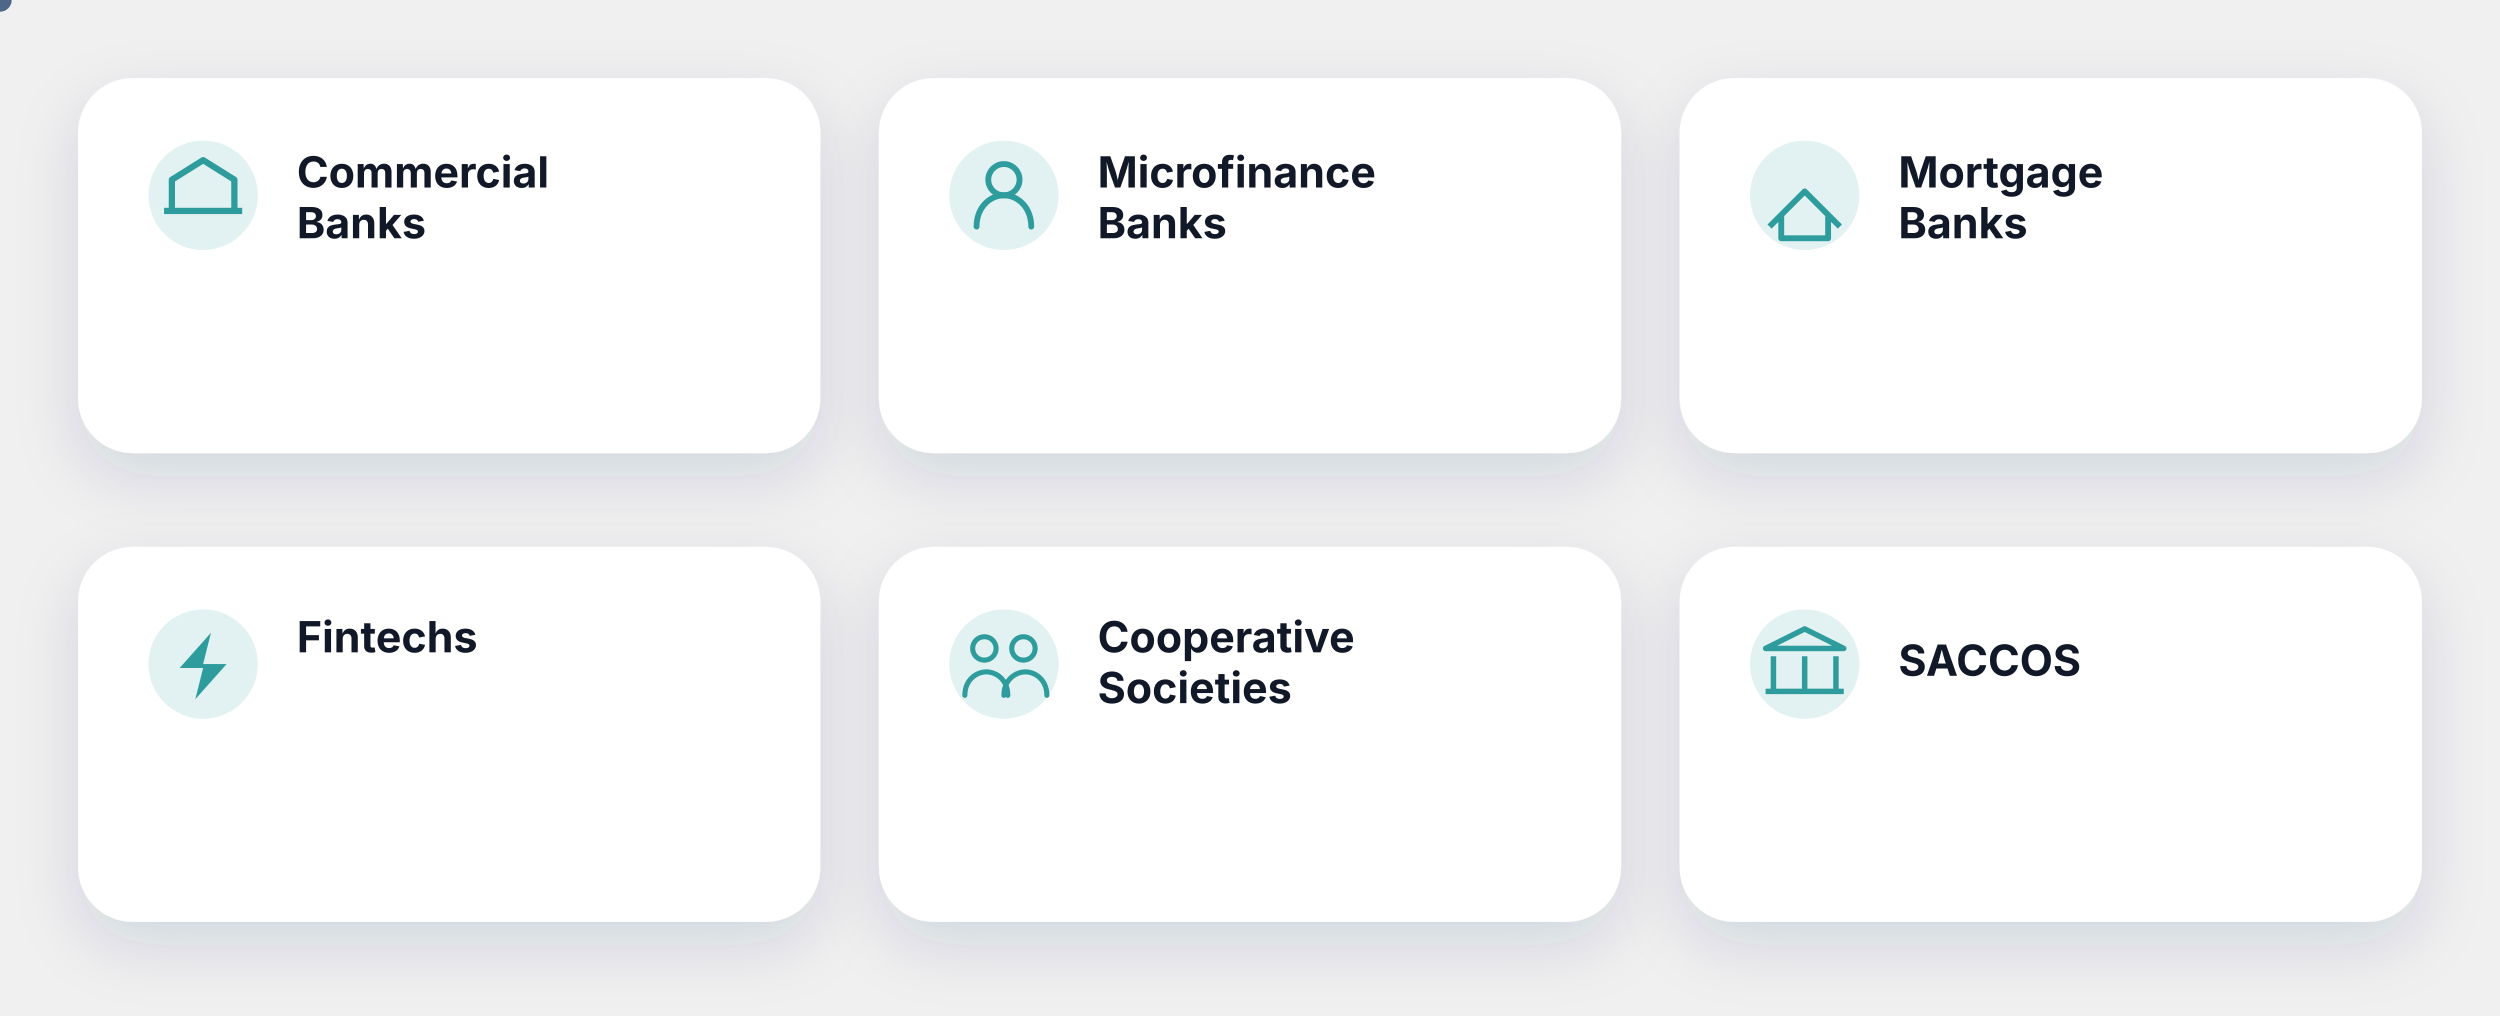
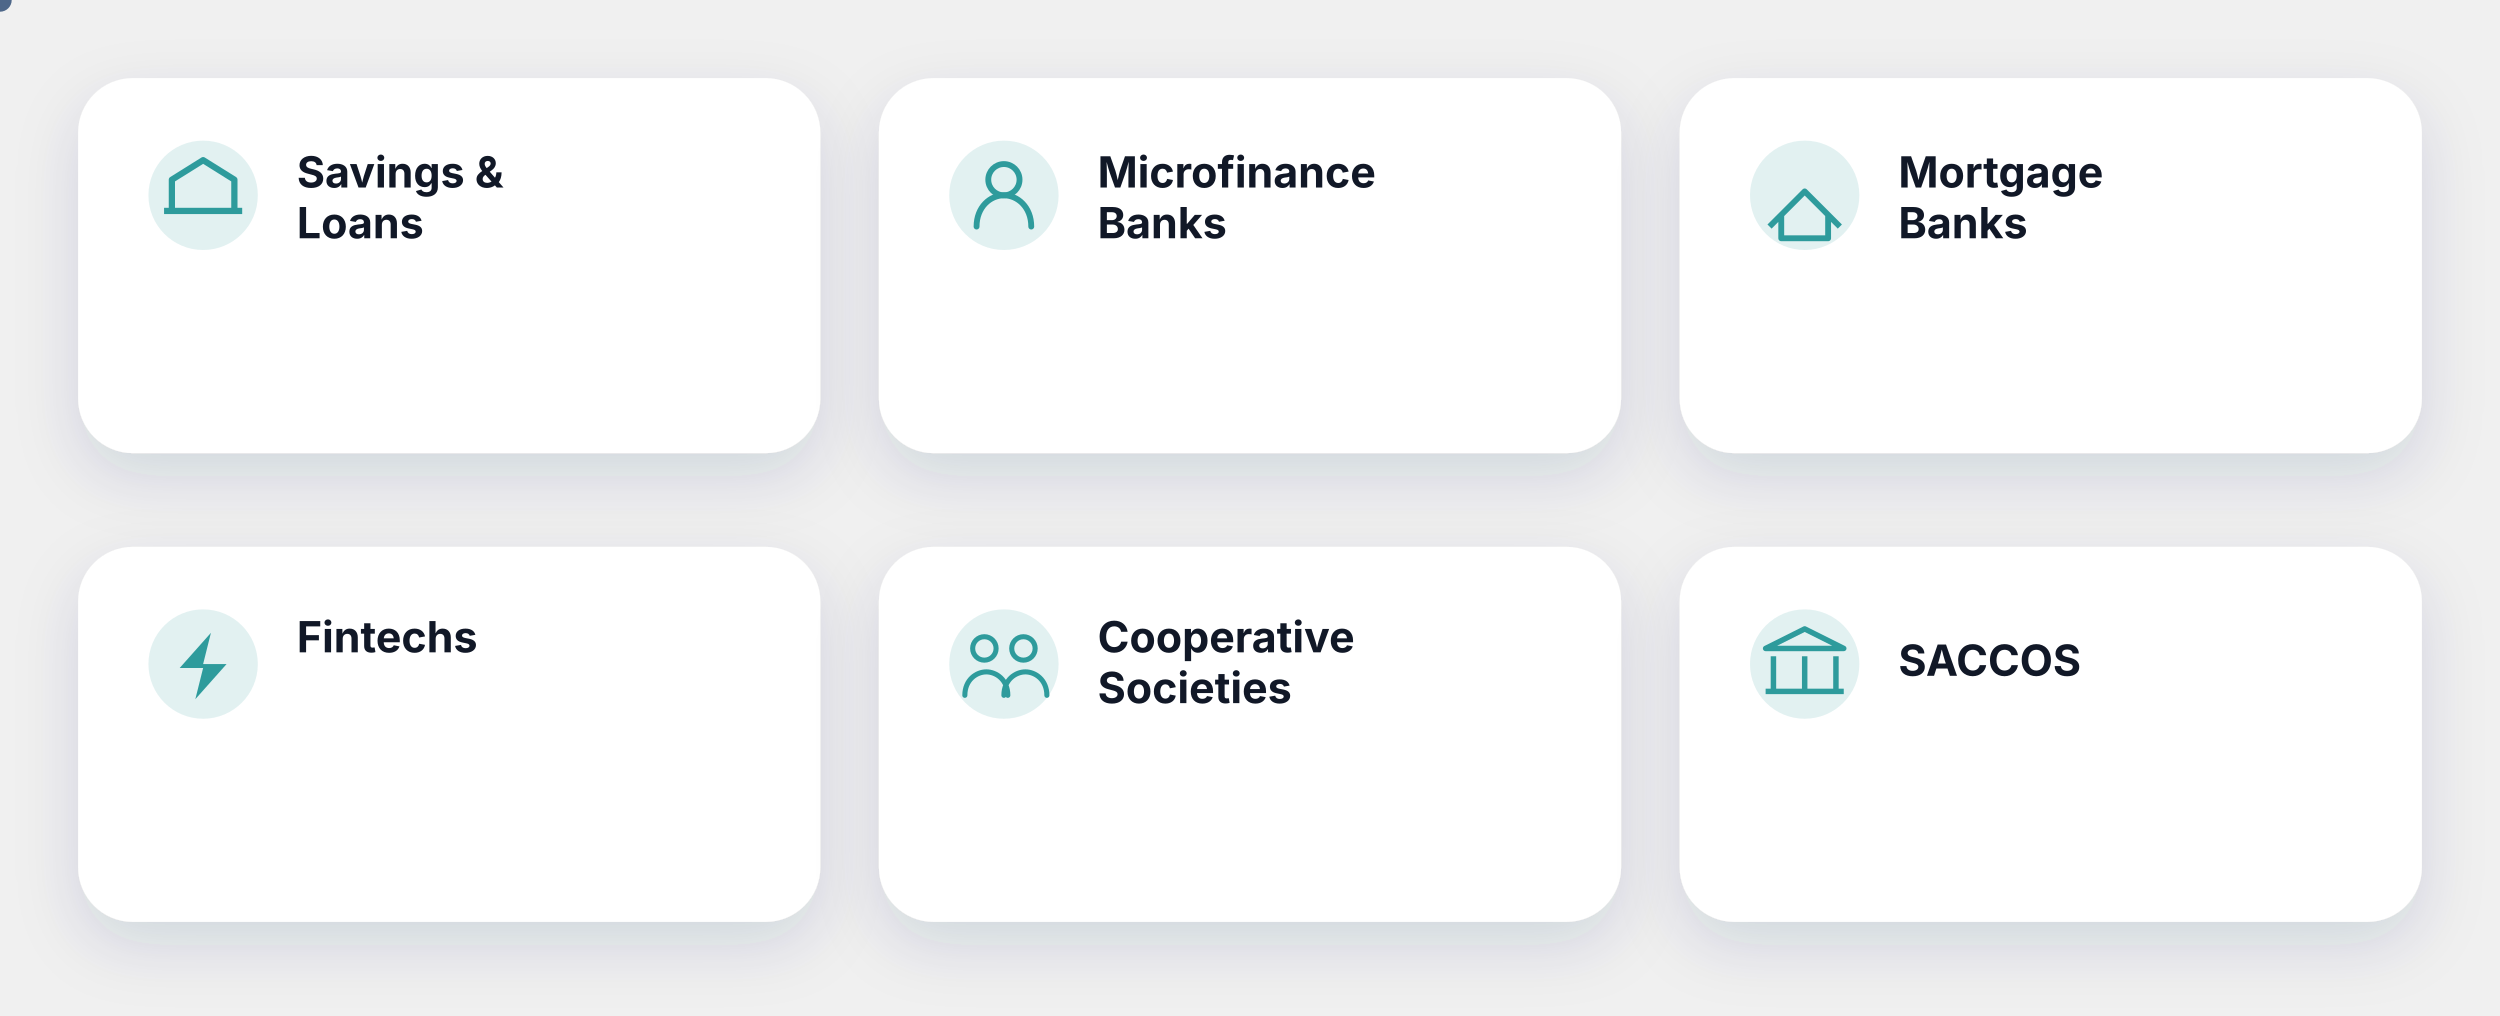
- <svg xmlns="http://www.w3.org/2000/svg" viewBox="0 0 640 260" role="img" aria-label="Industries served: commercial banks, microfinance banks, mortgage banks, fintechs, cooperative societies, and SACCOS">
+ <svg xmlns="http://www.w3.org/2000/svg" viewBox="0 0 640 260" role="img" aria-label="Industries served: savings and loans, microfinance banks, mortgage banks, fintechs, cooperative societies, and SACCOS">
  <defs>
    <filter id="nf8-sh" x="-60%" y="-60%" width="220%" height="220%">
      <feDropShadow dx="0" dy="6" stdDeviation="8" flood-color="#082C5C" flood-opacity="0.13" />
    </filter>
  </defs>
  <g font-family="Inter, 'Segoe UI', sans-serif">
    <g>
      <g filter="url(#nf8-sh)">
        <rect x="20" y="20" width="190" height="96" rx="14" fill="#FFFFFF" />
      </g>
      <circle cx="52" cy="50" r="14" fill="#2E9B9C" fill-opacity="0.14" />
      <path d="M42 54 h20 M44 54 v-8 l8 -5 l8 5 v8" fill="none" stroke="#2E9B9C" stroke-width="1.6" stroke-linejoin="round" />
-       <text x="76" y="48" font-size="11" font-weight="700" fill="#111827">Commercial</text>
-       <text x="76" y="61" font-size="11" font-weight="700" fill="#111827">Banks</text>
+       <text x="76" y="48" font-size="11" font-weight="700" fill="#111827">Savings &amp;</text>
+       <text x="76" y="61" font-size="11" font-weight="700" fill="#111827">Loans</text>
      <g filter="url(#nf8-sh)">
        <rect x="225" y="20" width="190" height="96" rx="14" fill="#FFFFFF" />
      </g>
      <circle cx="257" cy="50" r="14" fill="#2E9B9C" fill-opacity="0.14" />
      <circle cx="257" cy="46" r="4" fill="none" stroke="#2E9B9C" stroke-width="1.5" />
      <path d="M250 58 c0 -5 3.5 -8 7 -8 s7 3 7 8" fill="none" stroke="#2E9B9C" stroke-width="1.5" stroke-linecap="round" />
      <text x="281" y="48" font-size="11" font-weight="700" fill="#111827">Microfinance</text>
      <text x="281" y="61" font-size="11" font-weight="700" fill="#111827">Banks</text>
      <g filter="url(#nf8-sh)">
        <rect x="430" y="20" width="190" height="96" rx="14" fill="#FFFFFF" />
      </g>
      <circle cx="462" cy="50" r="14" fill="#2E9B9C" fill-opacity="0.14" />
      <path d="M453 58 l9 -9 l9 9 M456 55 v6 h12 v-6" fill="none" stroke="#2E9B9C" stroke-width="1.5" stroke-linejoin="round" />
      <text x="486" y="48" font-size="11" font-weight="700" fill="#111827">Mortgage</text>
      <text x="486" y="61" font-size="11" font-weight="700" fill="#111827">Banks</text>
      <g filter="url(#nf8-sh)">
        <rect x="20" y="140" width="190" height="96" rx="14" fill="#FFFFFF" />
      </g>
      <circle cx="52" cy="170" r="14" fill="#2E9B9C" fill-opacity="0.14" />
      <path d="M54 162 l-8 9 h6 l-2 8 l8 -9 h-6 Z" fill="#2E9B9C" />
      <text x="76" y="167" font-size="11" font-weight="700" fill="#111827">Fintechs</text>
      <g filter="url(#nf8-sh)">
        <rect x="225" y="140" width="190" height="96" rx="14" fill="#FFFFFF" />
      </g>
      <circle cx="257" cy="170" r="14" fill="#2E9B9C" fill-opacity="0.14" />
      <circle cx="252" cy="166" r="3" fill="none" stroke="#2E9B9C" stroke-width="1.3" />
      <circle cx="262" cy="166" r="3" fill="none" stroke="#2E9B9C" stroke-width="1.3" />
      <path d="M247 178 c0 -4 3 -6 5.5 -6 s5.5 2 5.5 6 M257 178 c0 -4 3 -6 5.5 -6 s5.5 2 5.5 6" fill="none" stroke="#2E9B9C" stroke-width="1.3" stroke-linecap="round" />
      <text x="281" y="167" font-size="11" font-weight="700" fill="#111827">Cooperative</text>
      <text x="281" y="180" font-size="11" font-weight="700" fill="#111827">Societies</text>
      <g filter="url(#nf8-sh)">
        <rect x="430" y="140" width="190" height="96" rx="14" fill="#FFFFFF" />
      </g>
      <circle cx="462" cy="170" r="14" fill="#2E9B9C" fill-opacity="0.14" />
      <path d="M462 161 l10 5 h-20 Z M454 168 v9 M462 168 v9 M470 168 v9 M452 177 h20" fill="none" stroke="#2E9B9C" stroke-width="1.4" stroke-linejoin="round" />
      <text x="486" y="173" font-size="11" font-weight="700" fill="#111827">SACCOS</text>
    </g>
    <circle r="3" fill="#082C5C" opacity="0.7">
      <animateMotion dur="6s" repeatCount="indefinite" path="M52 116 L52 20 M52 20 L257 20 L257 116 M257 116 L462 116 L462 20" />
    </circle>
  </g>
</svg>
